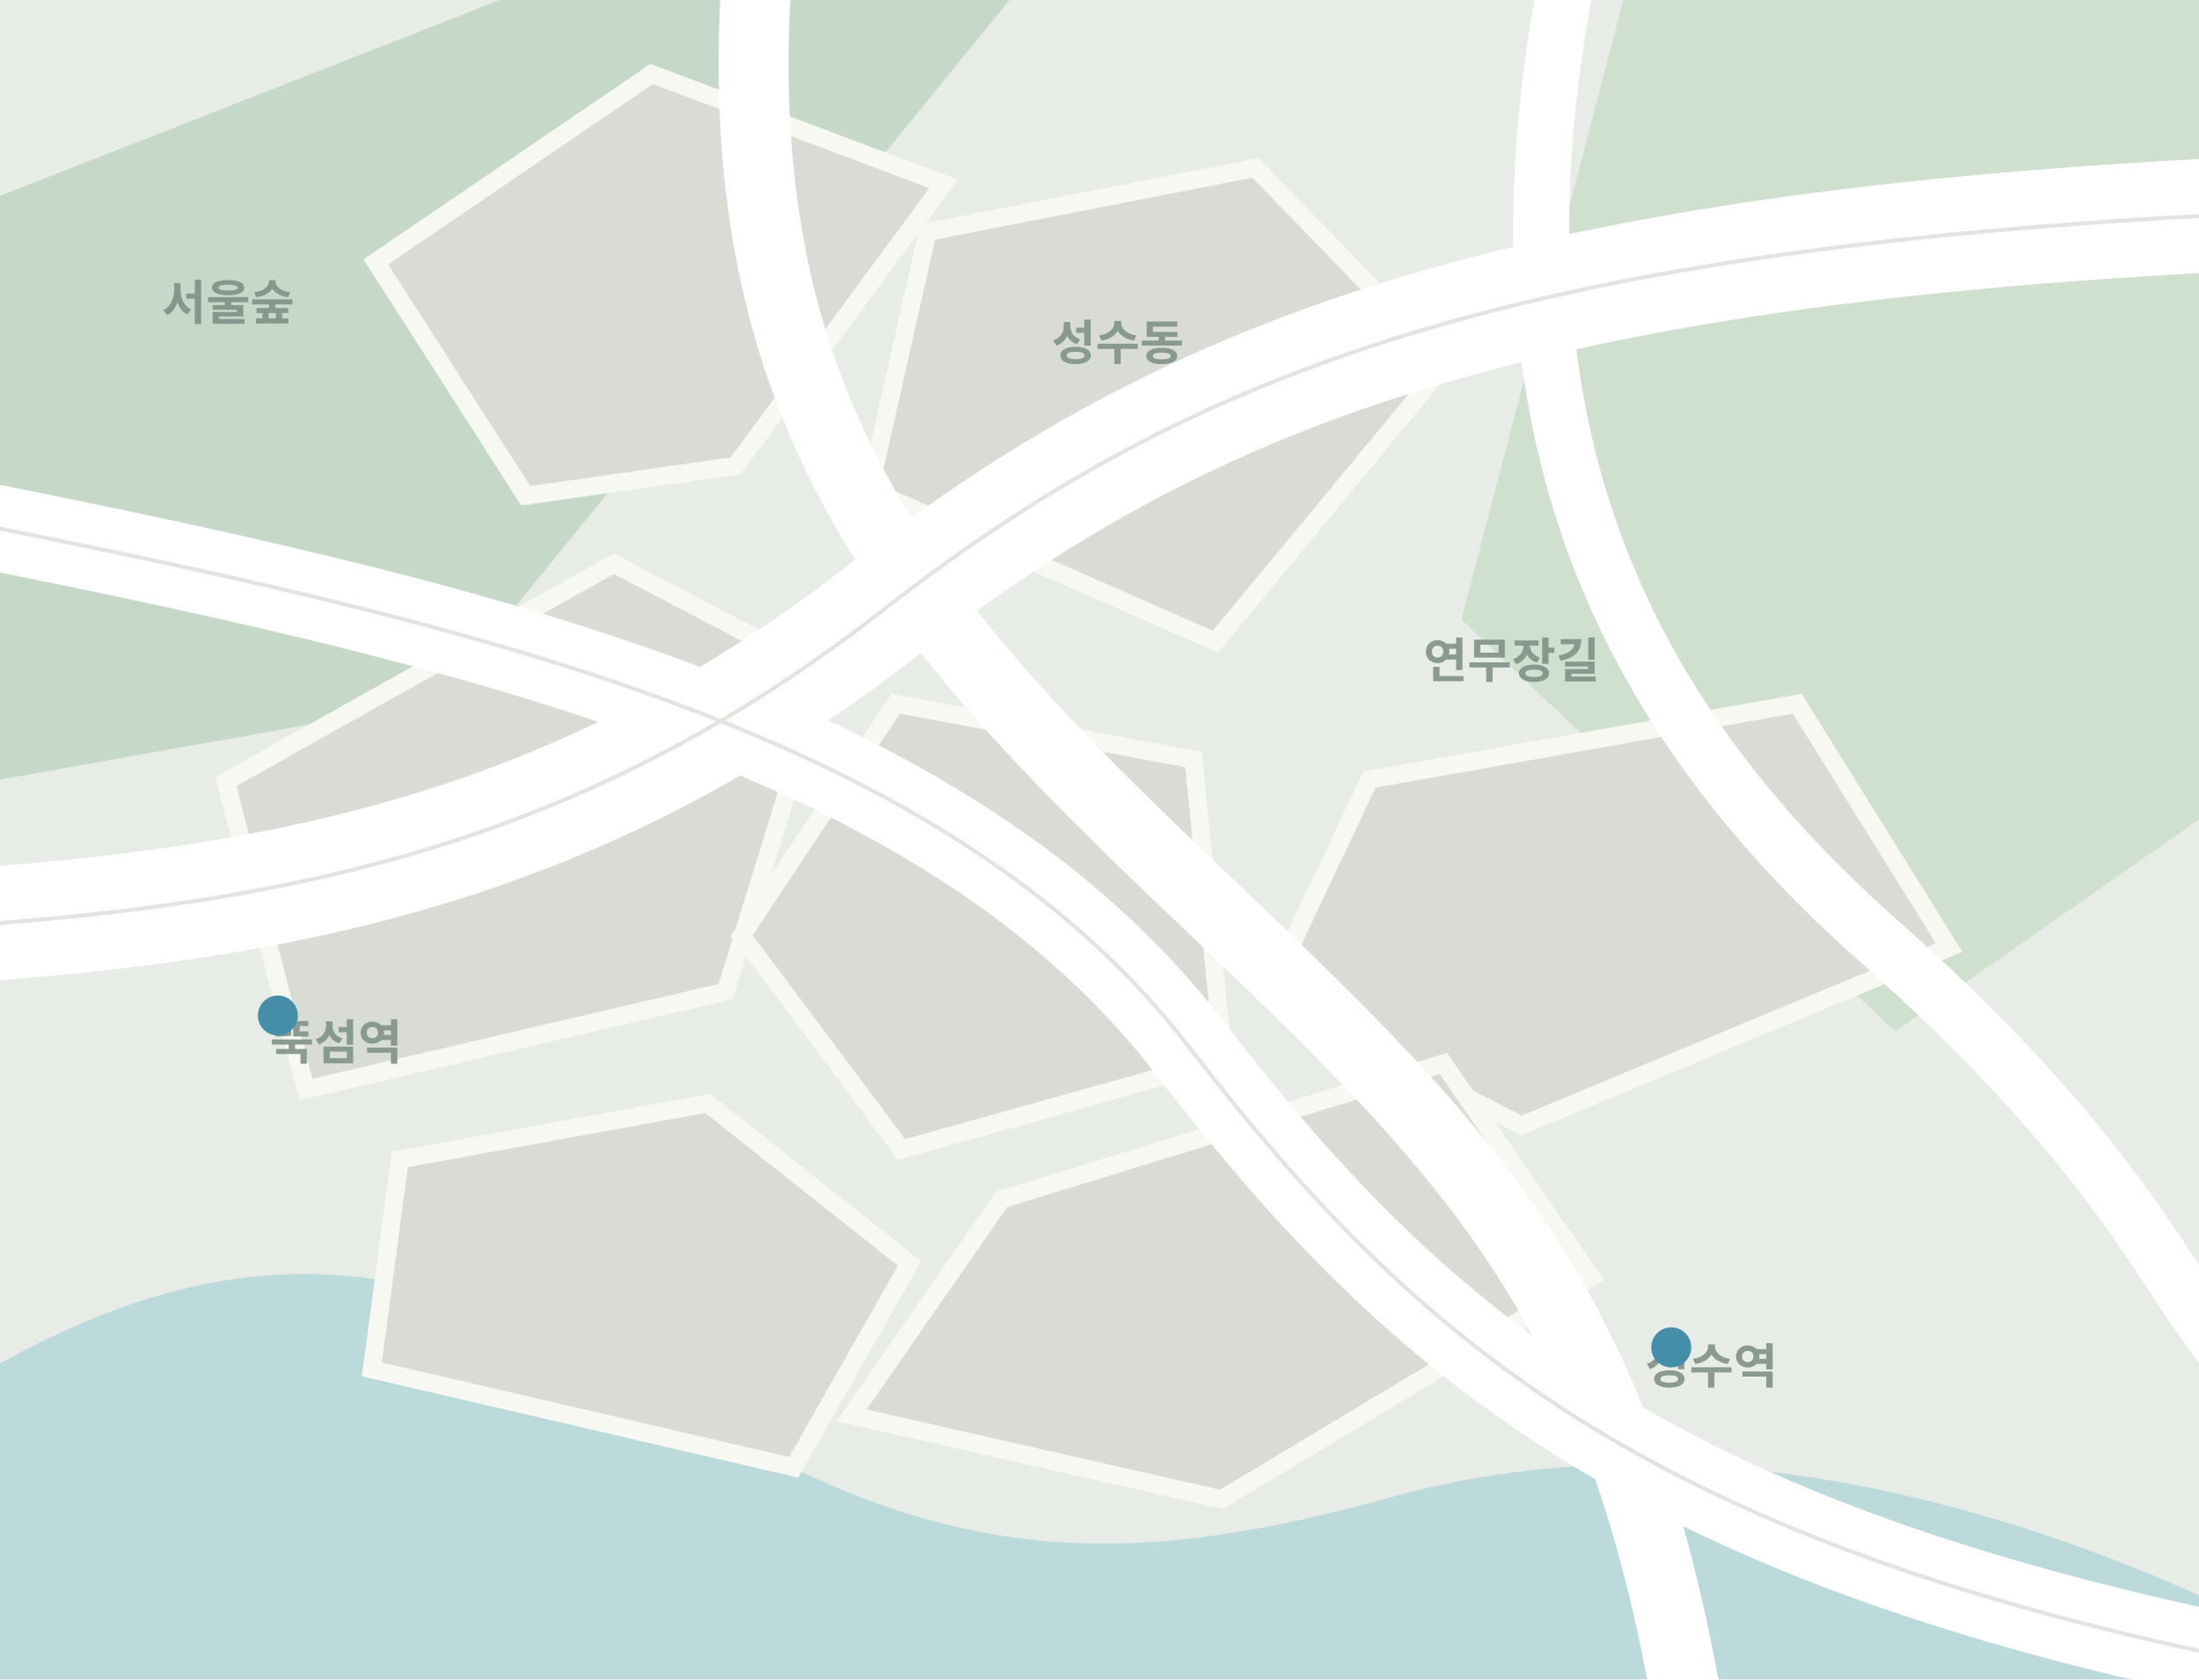
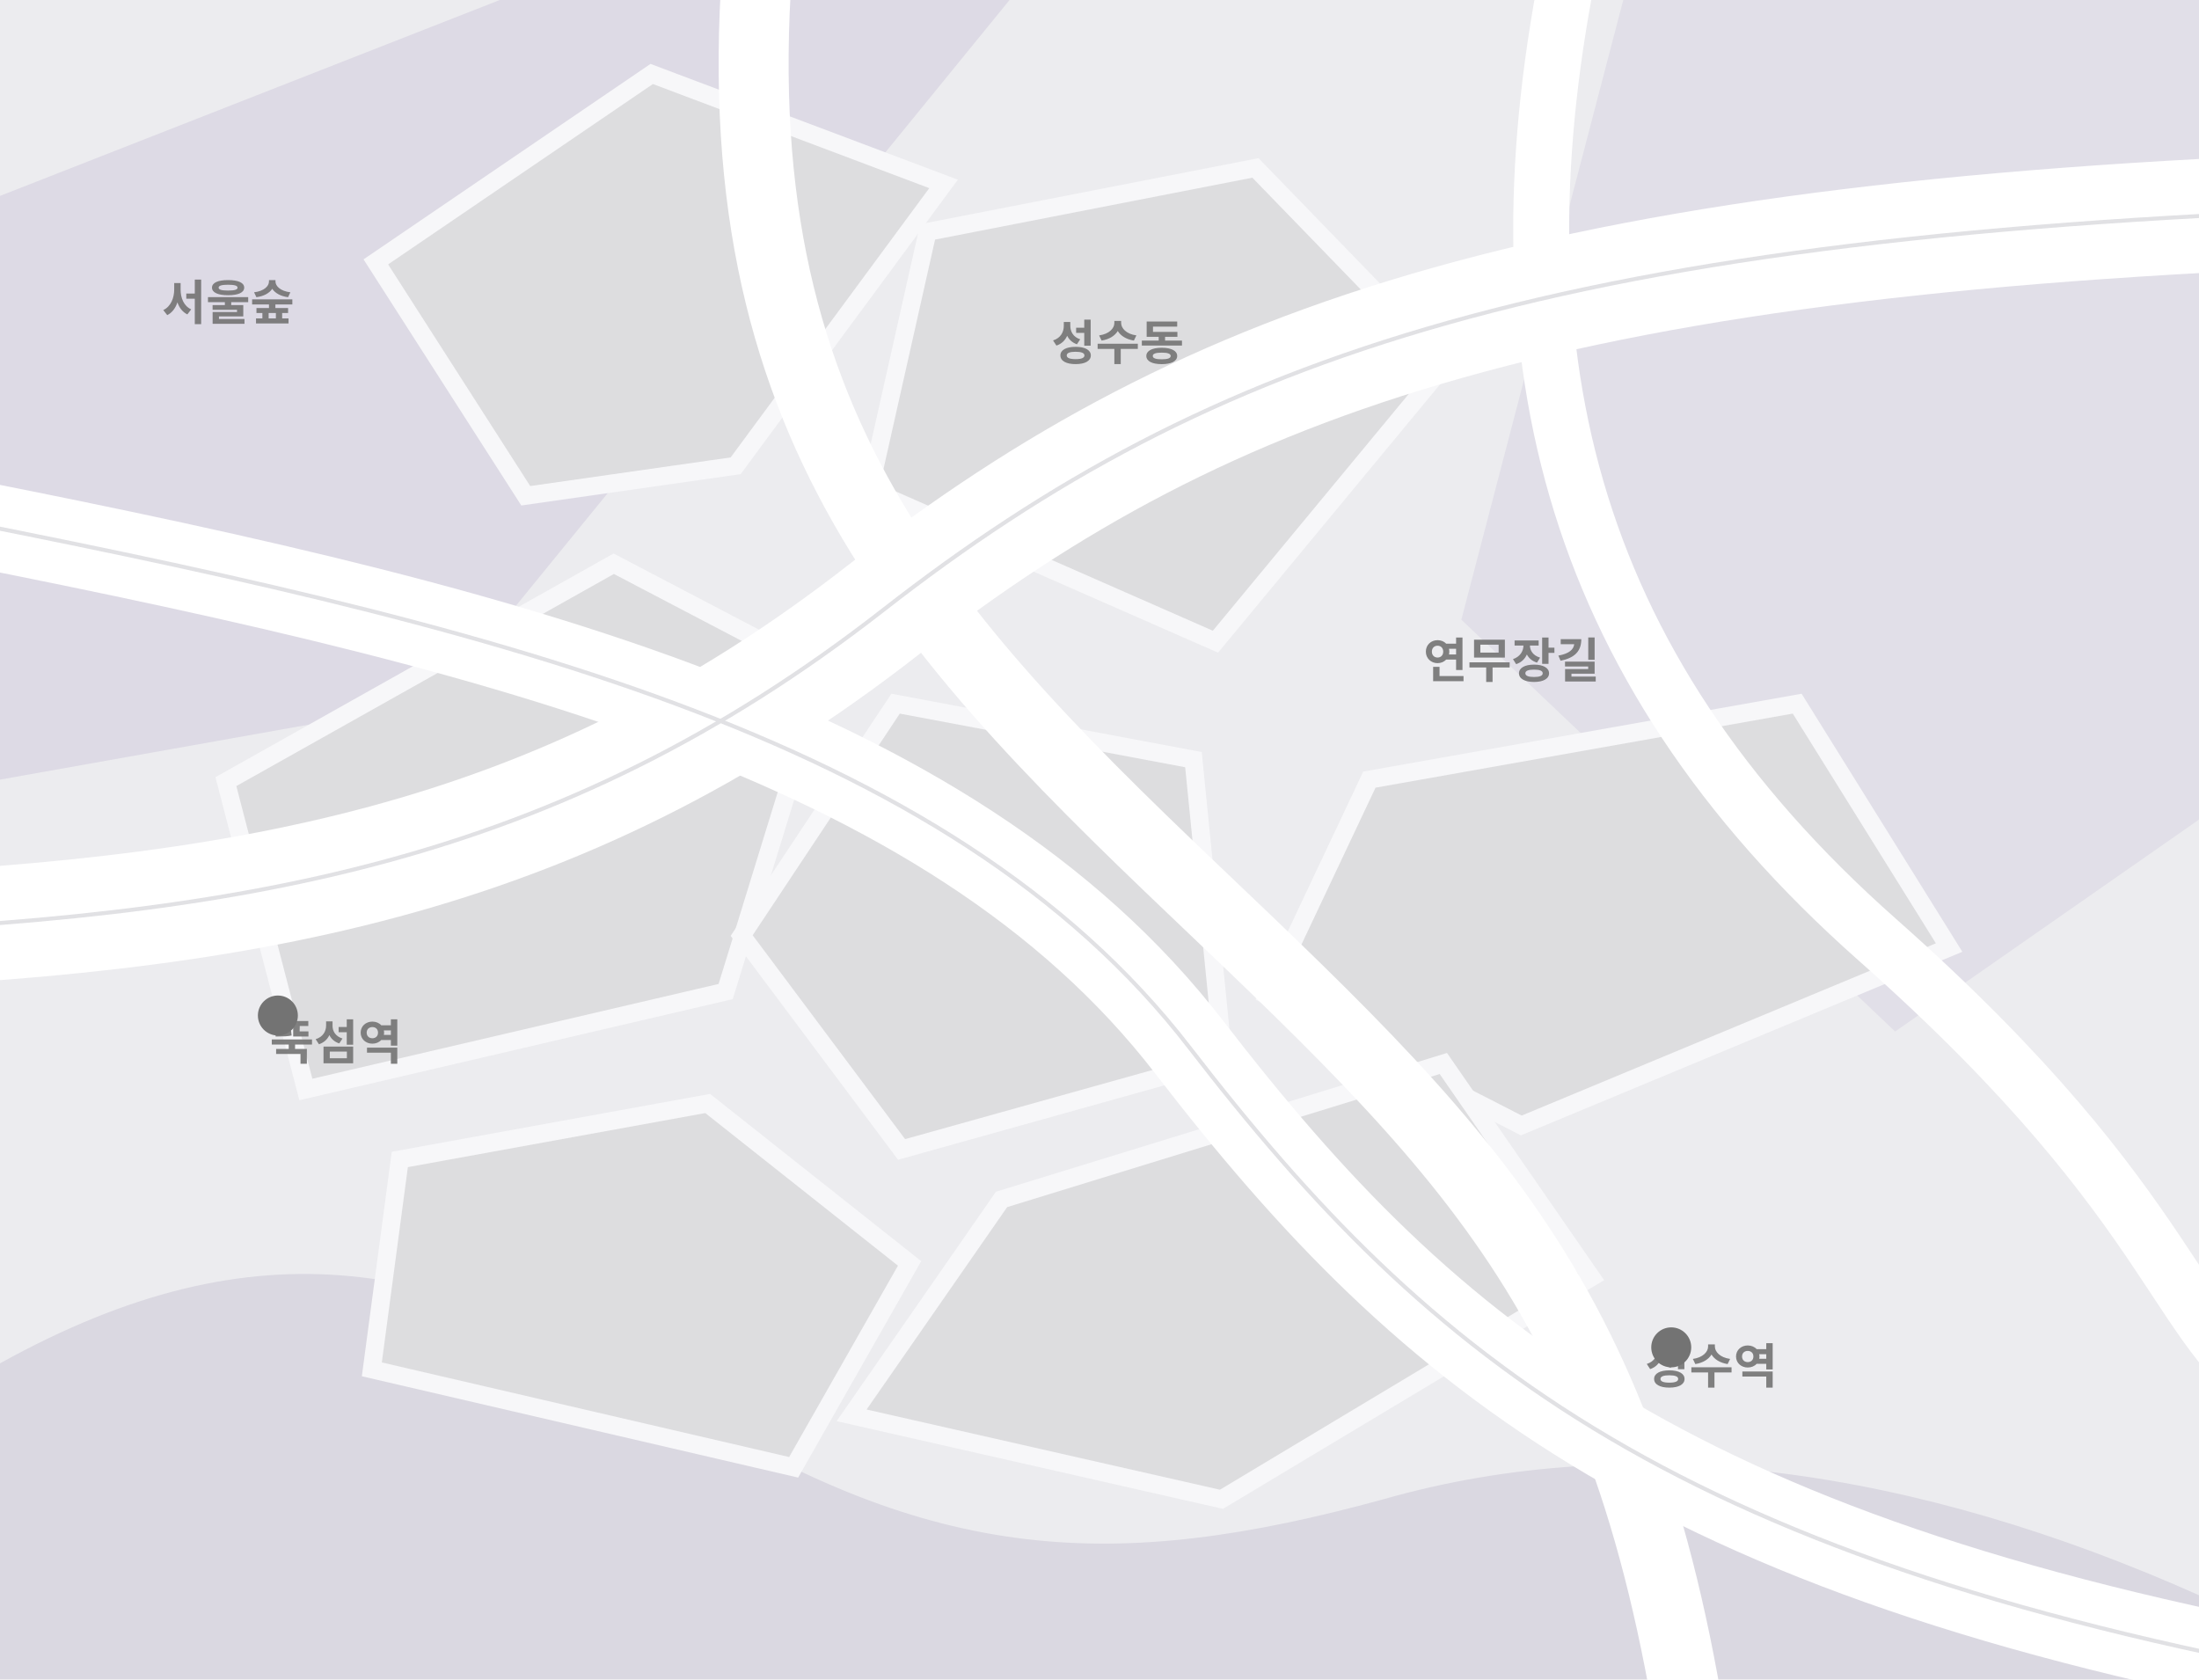
<svg xmlns="http://www.w3.org/2000/svg" viewBox="0 0 1100 840" role="img" aria-label="시안용 지도 이미지">
-   <rect width="1100" height="840" fill="#e8ece7" />
-   <path d="M0 98 250 0h255L219 351 0 390Z" fill="#c6d9c9" />
-   <path d="M812 0h288v410L948 516 731 310Z" fill="#d0e0cf" />
-   <path d="M0 682c130-72 224-51 339 20 128 80 218 85 353 48 126-36 267-15 408 48v42H0Z" fill="#bcd9dc" />
-   <g fill="#d9dcd5" stroke="#f7f8f2" stroke-width="9">
+   <rect width="1100" height="840" fill="#ececef" />
+   <path d="M0 98 250 0h255L219 351 0 390Z" fill="#dddae5" />
+   <path d="M812 0h288v410L948 516 731 310Z" fill="#e1dfe8" />
+   <path d="M0 682c130-72 224-51 339 20 128 80 218 85 353 48 126-36 267-15 408 48v42H0Z" fill="#dad8e1" />
+   <g fill="#dddddf" stroke="#f7f7f9" stroke-width="9">
    <path d="m188 131 138-94 146 55-104 141-105 15Z" />
    <path d="m464 116 164-32 95 98-115 139-173-76Z" />
    <path d="m113 391 194-109 105 55-49 159-210 49Z" />
    <path d="m448 352 149 28 15 150-161 45-80-107Z" />
    <path d="m685 390 214-38 76 122-214 89-127-65Z" />
    <path d="m200 580 154-28 101 80-58 102-211-49Z" />
    <path d="m501 600 221-68 74 107-185 111-185-42Z" />
  </g>
  <g fill="none" stroke="#fff" stroke-linecap="round">
    <path d="M-95 467C119 459 278 433 442 305S780 117 1196 104" stroke-width="57" />
    <path d="M-43 256C244 312 474 367 595 524S839 782 1183 842" stroke-width="43" />
    <path d="M382-50C353 199 453 308 598 446S821 659 852 907" stroke-width="35" />
    <path d="M786-22C746 172 782 331 939 470S1086 670 1147 704" stroke-width="28" />
  </g>
-   <g fill="none" stroke="#d8dfd8" stroke-width="2" opacity=".8">
+   <g fill="none" stroke="#d9d9dd" stroke-width="2" opacity=".8">
    <path d="M-95 467C119 459 278 433 442 305S780 117 1196 104" />
    <path d="M-43 256C244 312 474 367 595 524S839 782 1183 842" />
  </g>
-   <g fill="#7f9187" font-family="sans-serif" font-size="24" font-weight="600" opacity=".9">
+   <g fill="#737373" font-family="sans-serif" font-size="24" font-weight="600" opacity=".9">
    <text x="81" y="160">서울숲</text>
    <text x="526" y="180">성수동</text>
    <text x="135" y="530">뚝섬역</text>
    <text x="712" y="339">연무장길</text>
    <text x="823" y="692">성수역</text>
  </g>
-   <g fill="#448eaa">
+   <g fill="#737373">
    <circle cx="836" cy="674" r="10" />
    <circle cx="139" cy="508" r="10" />
  </g>
</svg>
